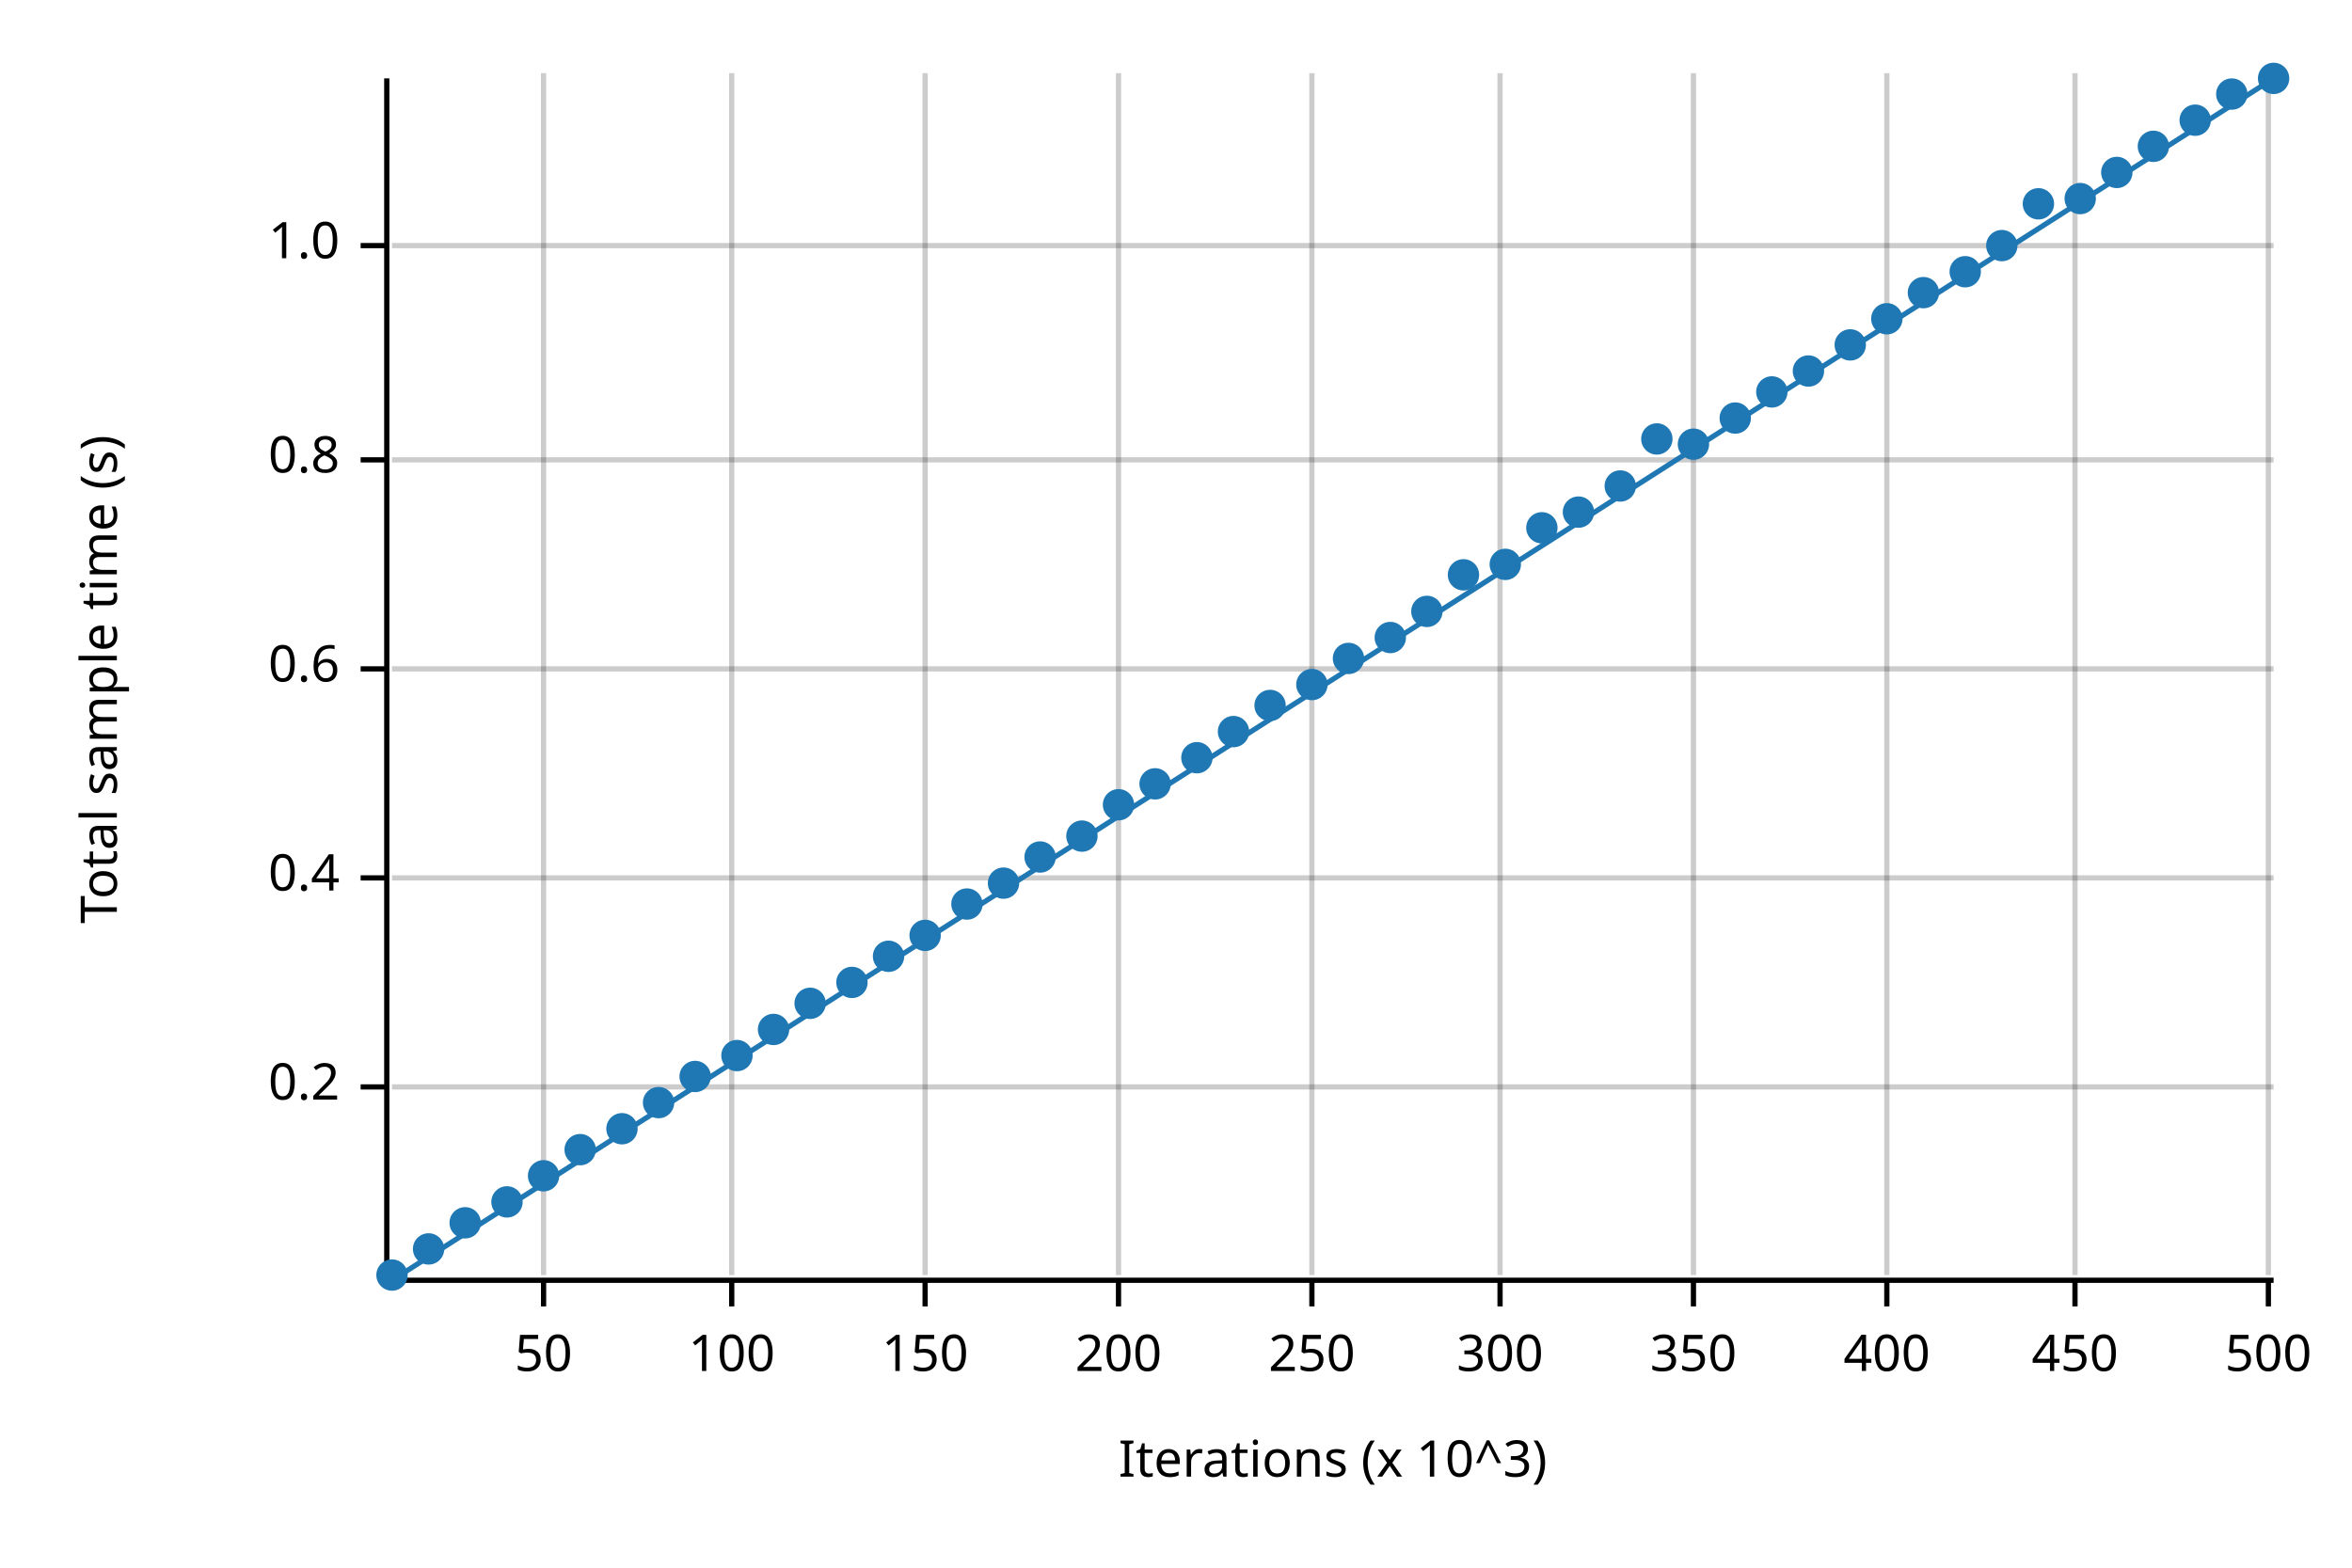
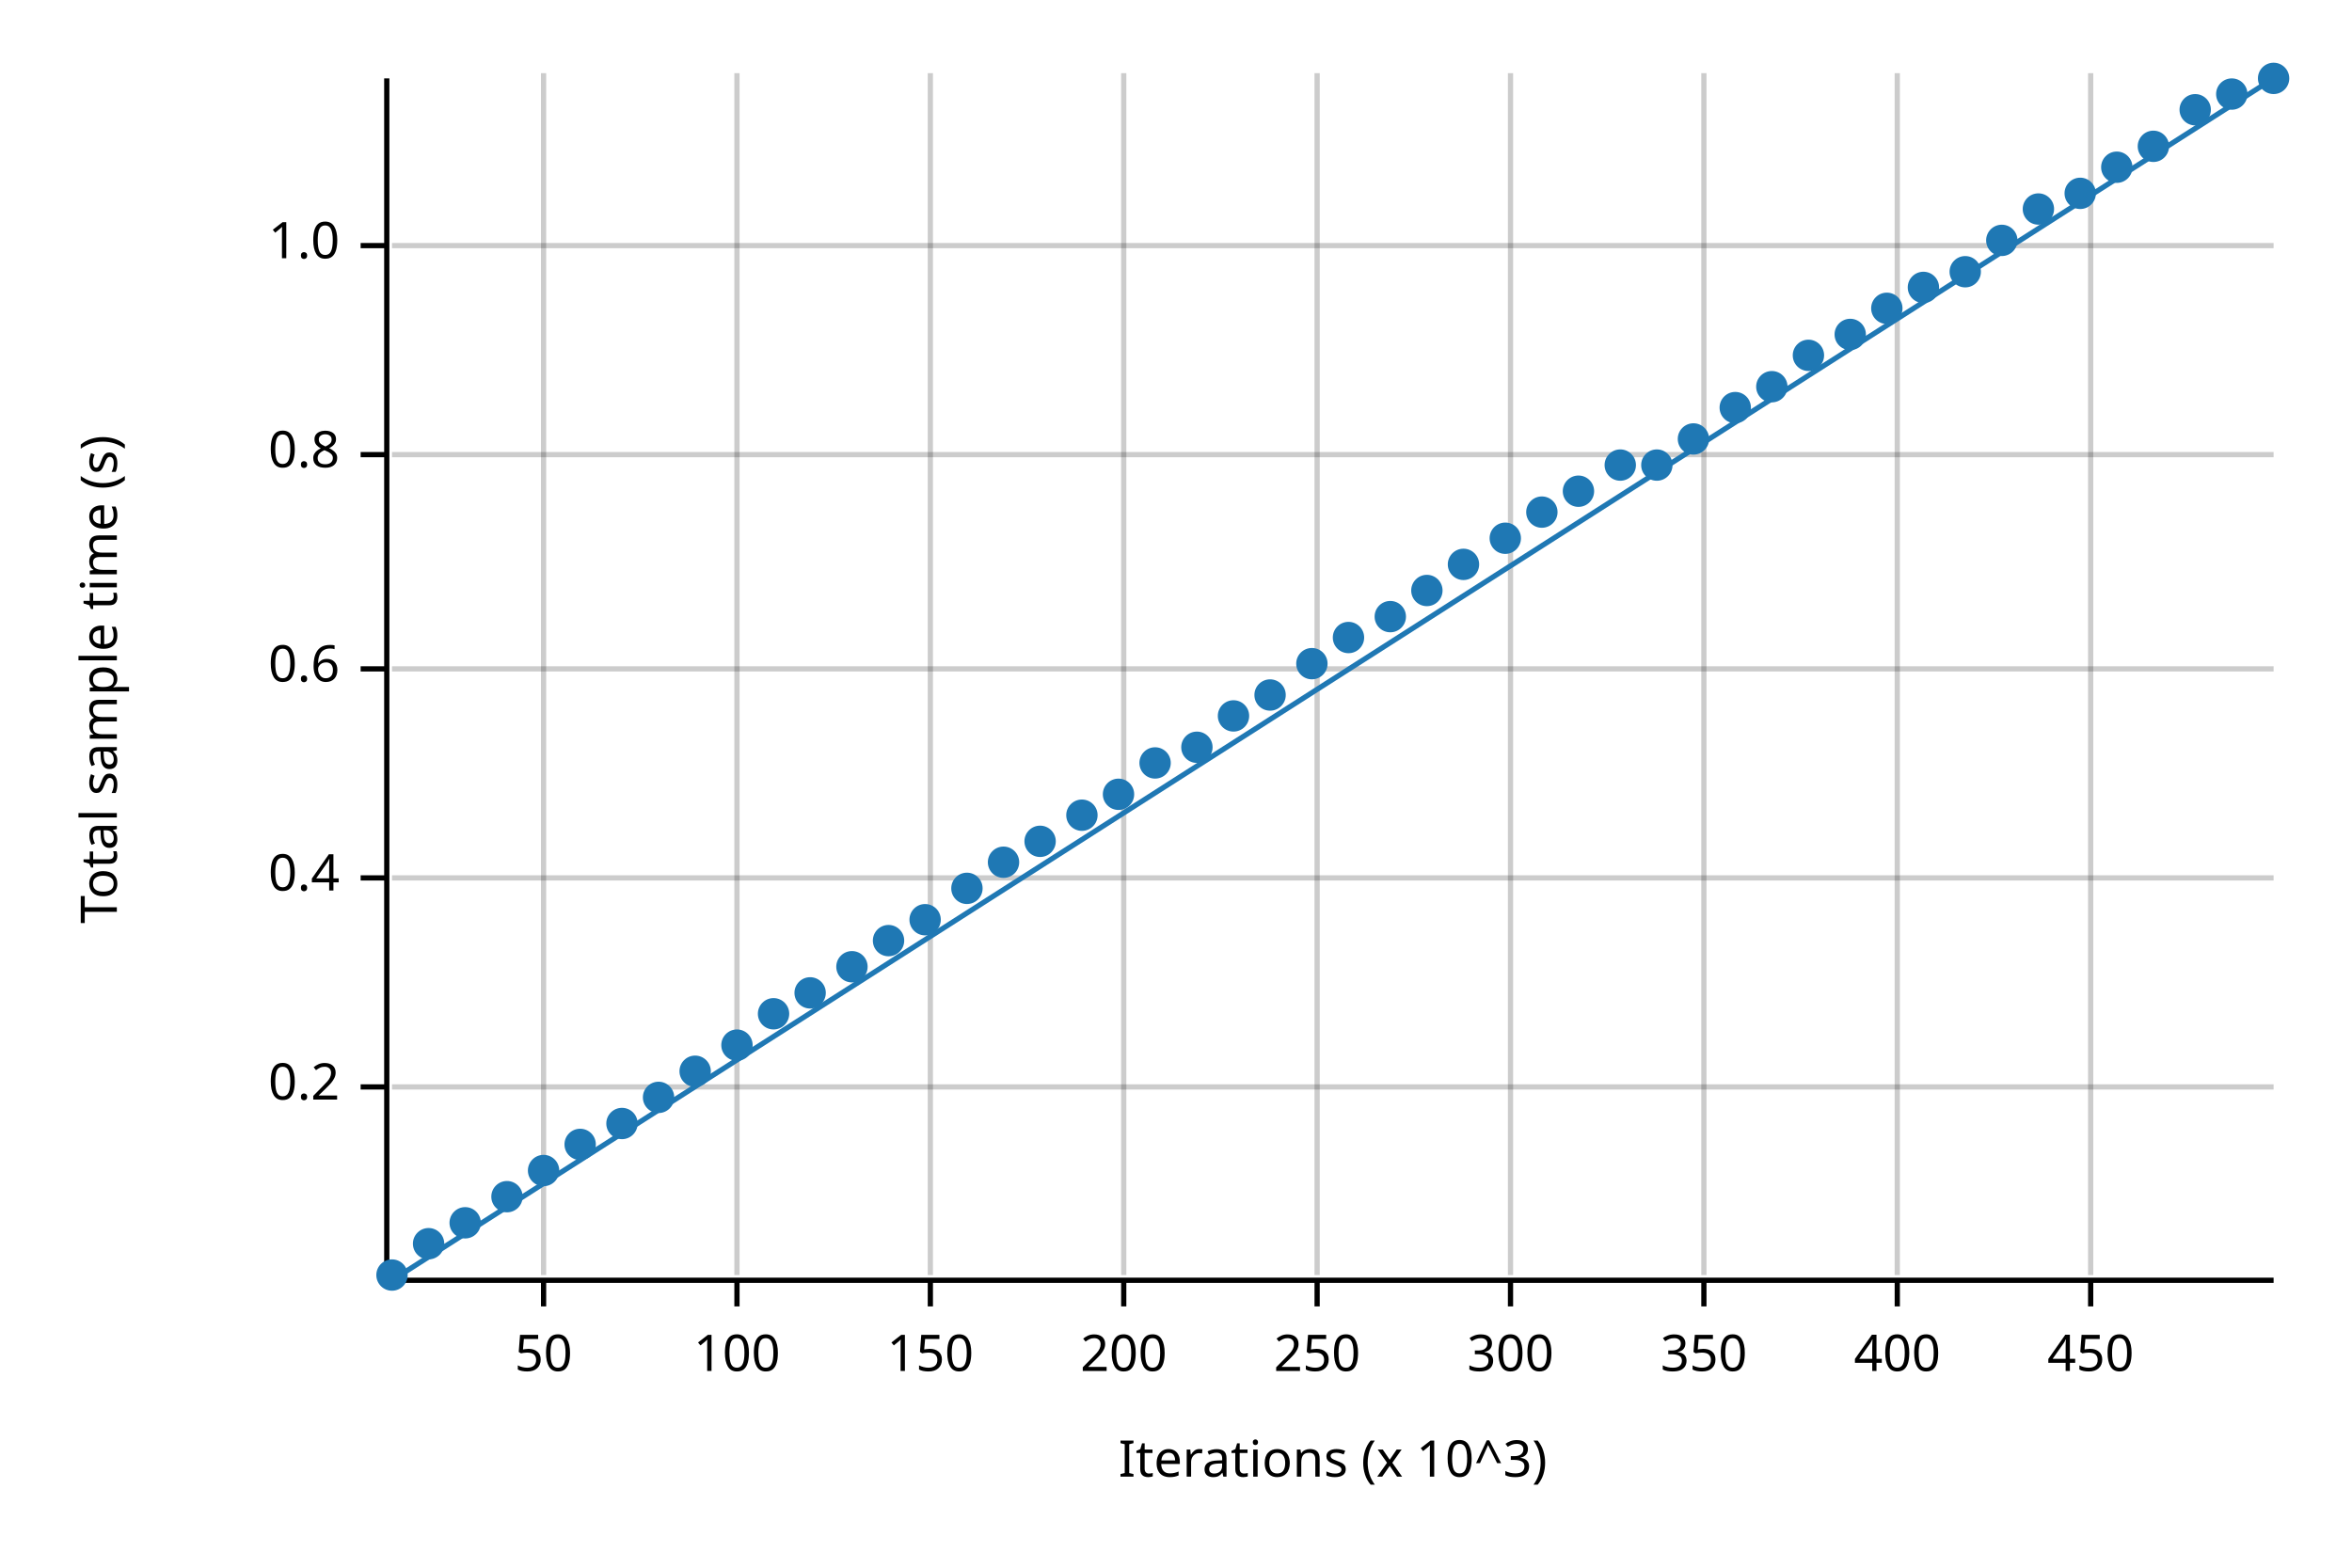
<svg xmlns="http://www.w3.org/2000/svg" width="450" height="300" viewBox="0 0 450 300">
  <text x="15" y="130" dy="0.76em" text-anchor="middle" font-family="sans-serif" font-size="9.677" opacity="1" fill="#000000" transform="rotate(270, 15, 130)">
Total sample time (s)
</text>
  <text x="255" y="285" dy="-0.5ex" text-anchor="middle" font-family="sans-serif" font-size="9.677" opacity="1" fill="#000000">
Iterations (x 10^3)
</text>
  <line opacity="0.2" stroke="#000000" stroke-width="1" x1="104" y1="244" x2="104" y2="14" />
-   <line opacity="0.2" stroke="#000000" stroke-width="1" x1="140" y1="244" x2="140" y2="14" />
-   <line opacity="0.2" stroke="#000000" stroke-width="1" x1="177" y1="244" x2="177" y2="14" />
-   <line opacity="0.2" stroke="#000000" stroke-width="1" x1="214" y1="244" x2="214" y2="14" />
-   <line opacity="0.2" stroke="#000000" stroke-width="1" x1="251" y1="244" x2="251" y2="14" />
-   <line opacity="0.2" stroke="#000000" stroke-width="1" x1="287" y1="244" x2="287" y2="14" />
-   <line opacity="0.2" stroke="#000000" stroke-width="1" x1="324" y1="244" x2="324" y2="14" />
-   <line opacity="0.2" stroke="#000000" stroke-width="1" x1="361" y1="244" x2="361" y2="14" />
-   <line opacity="0.2" stroke="#000000" stroke-width="1" x1="397" y1="244" x2="397" y2="14" />
-   <line opacity="0.2" stroke="#000000" stroke-width="1" x1="434" y1="244" x2="434" y2="14" />
+   <line opacity="0.2" stroke="#000000" stroke-width="1" x1="141" y1="244" x2="141" y2="14" />
+   <line opacity="0.2" stroke="#000000" stroke-width="1" x1="178" y1="244" x2="178" y2="14" />
+   <line opacity="0.2" stroke="#000000" stroke-width="1" x1="215" y1="244" x2="215" y2="14" />
+   <line opacity="0.2" stroke="#000000" stroke-width="1" x1="252" y1="244" x2="252" y2="14" />
+   <line opacity="0.2" stroke="#000000" stroke-width="1" x1="289" y1="244" x2="289" y2="14" />
+   <line opacity="0.2" stroke="#000000" stroke-width="1" x1="326" y1="244" x2="326" y2="14" />
+   <line opacity="0.2" stroke="#000000" stroke-width="1" x1="363" y1="244" x2="363" y2="14" />
+   <line opacity="0.2" stroke="#000000" stroke-width="1" x1="400" y1="244" x2="400" y2="14" />
  <line opacity="0.2" stroke="#000000" stroke-width="1" x1="75" y1="208" x2="435" y2="208" />
  <line opacity="0.2" stroke="#000000" stroke-width="1" x1="75" y1="168" x2="435" y2="168" />
  <line opacity="0.2" stroke="#000000" stroke-width="1" x1="75" y1="128" x2="435" y2="128" />
-   <line opacity="0.2" stroke="#000000" stroke-width="1" x1="75" y1="88" x2="435" y2="88" />
+   <line opacity="0.2" stroke="#000000" stroke-width="1" x1="75" y1="87" x2="435" y2="87" />
  <line opacity="0.2" stroke="#000000" stroke-width="1" x1="75" y1="47" x2="435" y2="47" />
  <polyline fill="none" opacity="1" stroke="#000000" stroke-width="1" points="74,15 74,245 " />
  <text x="65" y="208" dy="0.5ex" text-anchor="end" font-family="sans-serif" font-size="9.677" opacity="1" fill="#000000">
0.2
</text>
  <polyline fill="none" opacity="1" stroke="#000000" stroke-width="1" points="69,208 74,208 " />
  <text x="65" y="168" dy="0.5ex" text-anchor="end" font-family="sans-serif" font-size="9.677" opacity="1" fill="#000000">
0.4
</text>
  <polyline fill="none" opacity="1" stroke="#000000" stroke-width="1" points="69,168 74,168 " />
  <text x="65" y="128" dy="0.5ex" text-anchor="end" font-family="sans-serif" font-size="9.677" opacity="1" fill="#000000">
0.6
</text>
  <polyline fill="none" opacity="1" stroke="#000000" stroke-width="1" points="69,128 74,128 " />
-   <text x="65" y="88" dy="0.5ex" text-anchor="end" font-family="sans-serif" font-size="9.677" opacity="1" fill="#000000">
+   <text x="65" y="87" dy="0.5ex" text-anchor="end" font-family="sans-serif" font-size="9.677" opacity="1" fill="#000000">
0.8
</text>
-   <polyline fill="none" opacity="1" stroke="#000000" stroke-width="1" points="69,88 74,88 " />
+   <polyline fill="none" opacity="1" stroke="#000000" stroke-width="1" points="69,87 74,87 " />
  <text x="65" y="47" dy="0.5ex" text-anchor="end" font-family="sans-serif" font-size="9.677" opacity="1" fill="#000000">
1.0
</text>
  <polyline fill="none" opacity="1" stroke="#000000" stroke-width="1" points="69,47 74,47 " />
  <polyline fill="none" opacity="1" stroke="#000000" stroke-width="1" points="75,245 435,245 " />
  <text x="104" y="255" dy="0.76em" text-anchor="middle" font-family="sans-serif" font-size="9.677" opacity="1" fill="#000000">
50
</text>
  <polyline fill="none" opacity="1" stroke="#000000" stroke-width="1" points="104,245 104,250 " />
-   <text x="140" y="255" dy="0.76em" text-anchor="middle" font-family="sans-serif" font-size="9.677" opacity="1" fill="#000000">
+   <text x="141" y="255" dy="0.76em" text-anchor="middle" font-family="sans-serif" font-size="9.677" opacity="1" fill="#000000">
100
</text>
-   <polyline fill="none" opacity="1" stroke="#000000" stroke-width="1" points="140,245 140,250 " />
-   <text x="177" y="255" dy="0.76em" text-anchor="middle" font-family="sans-serif" font-size="9.677" opacity="1" fill="#000000">
+   <polyline fill="none" opacity="1" stroke="#000000" stroke-width="1" points="141,245 141,250 " />
+   <text x="178" y="255" dy="0.76em" text-anchor="middle" font-family="sans-serif" font-size="9.677" opacity="1" fill="#000000">
150
</text>
-   <polyline fill="none" opacity="1" stroke="#000000" stroke-width="1" points="177,245 177,250 " />
-   <text x="214" y="255" dy="0.76em" text-anchor="middle" font-family="sans-serif" font-size="9.677" opacity="1" fill="#000000">
+   <polyline fill="none" opacity="1" stroke="#000000" stroke-width="1" points="178,245 178,250 " />
+   <text x="215" y="255" dy="0.76em" text-anchor="middle" font-family="sans-serif" font-size="9.677" opacity="1" fill="#000000">
200
</text>
-   <polyline fill="none" opacity="1" stroke="#000000" stroke-width="1" points="214,245 214,250 " />
-   <text x="251" y="255" dy="0.76em" text-anchor="middle" font-family="sans-serif" font-size="9.677" opacity="1" fill="#000000">
+   <polyline fill="none" opacity="1" stroke="#000000" stroke-width="1" points="215,245 215,250 " />
+   <text x="252" y="255" dy="0.76em" text-anchor="middle" font-family="sans-serif" font-size="9.677" opacity="1" fill="#000000">
250
</text>
-   <polyline fill="none" opacity="1" stroke="#000000" stroke-width="1" points="251,245 251,250 " />
-   <text x="287" y="255" dy="0.76em" text-anchor="middle" font-family="sans-serif" font-size="9.677" opacity="1" fill="#000000">
+   <polyline fill="none" opacity="1" stroke="#000000" stroke-width="1" points="252,245 252,250 " />
+   <text x="289" y="255" dy="0.76em" text-anchor="middle" font-family="sans-serif" font-size="9.677" opacity="1" fill="#000000">
300
</text>
-   <polyline fill="none" opacity="1" stroke="#000000" stroke-width="1" points="287,245 287,250 " />
-   <text x="324" y="255" dy="0.76em" text-anchor="middle" font-family="sans-serif" font-size="9.677" opacity="1" fill="#000000">
+   <polyline fill="none" opacity="1" stroke="#000000" stroke-width="1" points="289,245 289,250 " />
+   <text x="326" y="255" dy="0.76em" text-anchor="middle" font-family="sans-serif" font-size="9.677" opacity="1" fill="#000000">
350
</text>
-   <polyline fill="none" opacity="1" stroke="#000000" stroke-width="1" points="324,245 324,250 " />
-   <text x="361" y="255" dy="0.76em" text-anchor="middle" font-family="sans-serif" font-size="9.677" opacity="1" fill="#000000">
+   <polyline fill="none" opacity="1" stroke="#000000" stroke-width="1" points="326,245 326,250 " />
+   <text x="363" y="255" dy="0.76em" text-anchor="middle" font-family="sans-serif" font-size="9.677" opacity="1" fill="#000000">
400
</text>
-   <polyline fill="none" opacity="1" stroke="#000000" stroke-width="1" points="361,245 361,250 " />
-   <text x="397" y="255" dy="0.76em" text-anchor="middle" font-family="sans-serif" font-size="9.677" opacity="1" fill="#000000">
+   <polyline fill="none" opacity="1" stroke="#000000" stroke-width="1" points="363,245 363,250 " />
+   <text x="400" y="255" dy="0.76em" text-anchor="middle" font-family="sans-serif" font-size="9.677" opacity="1" fill="#000000">
450
</text>
-   <polyline fill="none" opacity="1" stroke="#000000" stroke-width="1" points="397,245 397,250 " />
-   <text x="434" y="255" dy="0.76em" text-anchor="middle" font-family="sans-serif" font-size="9.677" opacity="1" fill="#000000">
- 500
- </text>
-   <polyline fill="none" opacity="1" stroke="#000000" stroke-width="1" points="434,245 434,250 " />
+   <polyline fill="none" opacity="1" stroke="#000000" stroke-width="1" points="400,245 400,250 " />
  <circle cx="75" cy="244" r="3" opacity="1" fill="#1F78B4" stroke="none" stroke-width="1" />
-   <circle cx="82" cy="239" r="3" opacity="1" fill="#1F78B4" stroke="none" stroke-width="1" />
+   <circle cx="82" cy="238" r="3" opacity="1" fill="#1F78B4" stroke="none" stroke-width="1" />
  <circle cx="89" cy="234" r="3" opacity="1" fill="#1F78B4" stroke="none" stroke-width="1" />
-   <circle cx="97" cy="230" r="3" opacity="1" fill="#1F78B4" stroke="none" stroke-width="1" />
-   <circle cx="104" cy="225" r="3" opacity="1" fill="#1F78B4" stroke="none" stroke-width="1" />
-   <circle cx="111" cy="220" r="3" opacity="1" fill="#1F78B4" stroke="none" stroke-width="1" />
-   <circle cx="119" cy="216" r="3" opacity="1" fill="#1F78B4" stroke="none" stroke-width="1" />
-   <circle cx="126" cy="211" r="3" opacity="1" fill="#1F78B4" stroke="none" stroke-width="1" />
-   <circle cx="133" cy="206" r="3" opacity="1" fill="#1F78B4" stroke="none" stroke-width="1" />
-   <circle cx="141" cy="202" r="3" opacity="1" fill="#1F78B4" stroke="none" stroke-width="1" />
-   <circle cx="148" cy="197" r="3" opacity="1" fill="#1F78B4" stroke="none" stroke-width="1" />
-   <circle cx="155" cy="192" r="3" opacity="1" fill="#1F78B4" stroke="none" stroke-width="1" />
-   <circle cx="163" cy="188" r="3" opacity="1" fill="#1F78B4" stroke="none" stroke-width="1" />
-   <circle cx="170" cy="183" r="3" opacity="1" fill="#1F78B4" stroke="none" stroke-width="1" />
-   <circle cx="177" cy="179" r="3" opacity="1" fill="#1F78B4" stroke="none" stroke-width="1" />
-   <circle cx="185" cy="173" r="3" opacity="1" fill="#1F78B4" stroke="none" stroke-width="1" />
-   <circle cx="192" cy="169" r="3" opacity="1" fill="#1F78B4" stroke="none" stroke-width="1" />
-   <circle cx="199" cy="164" r="3" opacity="1" fill="#1F78B4" stroke="none" stroke-width="1" />
-   <circle cx="207" cy="160" r="3" opacity="1" fill="#1F78B4" stroke="none" stroke-width="1" />
-   <circle cx="214" cy="154" r="3" opacity="1" fill="#1F78B4" stroke="none" stroke-width="1" />
-   <circle cx="221" cy="150" r="3" opacity="1" fill="#1F78B4" stroke="none" stroke-width="1" />
-   <circle cx="229" cy="145" r="3" opacity="1" fill="#1F78B4" stroke="none" stroke-width="1" />
-   <circle cx="236" cy="140" r="3" opacity="1" fill="#1F78B4" stroke="none" stroke-width="1" />
-   <circle cx="243" cy="135" r="3" opacity="1" fill="#1F78B4" stroke="none" stroke-width="1" />
-   <circle cx="251" cy="131" r="3" opacity="1" fill="#1F78B4" stroke="none" stroke-width="1" />
-   <circle cx="258" cy="126" r="3" opacity="1" fill="#1F78B4" stroke="none" stroke-width="1" />
-   <circle cx="266" cy="122" r="3" opacity="1" fill="#1F78B4" stroke="none" stroke-width="1" />
-   <circle cx="273" cy="117" r="3" opacity="1" fill="#1F78B4" stroke="none" stroke-width="1" />
-   <circle cx="280" cy="110" r="3" opacity="1" fill="#1F78B4" stroke="none" stroke-width="1" />
-   <circle cx="288" cy="108" r="3" opacity="1" fill="#1F78B4" stroke="none" stroke-width="1" />
-   <circle cx="295" cy="101" r="3" opacity="1" fill="#1F78B4" stroke="none" stroke-width="1" />
-   <circle cx="302" cy="98" r="3" opacity="1" fill="#1F78B4" stroke="none" stroke-width="1" />
-   <circle cx="310" cy="93" r="3" opacity="1" fill="#1F78B4" stroke="none" stroke-width="1" />
-   <circle cx="317" cy="84" r="3" opacity="1" fill="#1F78B4" stroke="none" stroke-width="1" />
-   <circle cx="324" cy="85" r="3" opacity="1" fill="#1F78B4" stroke="none" stroke-width="1" />
-   <circle cx="332" cy="80" r="3" opacity="1" fill="#1F78B4" stroke="none" stroke-width="1" />
-   <circle cx="339" cy="75" r="3" opacity="1" fill="#1F78B4" stroke="none" stroke-width="1" />
-   <circle cx="346" cy="71" r="3" opacity="1" fill="#1F78B4" stroke="none" stroke-width="1" />
-   <circle cx="354" cy="66" r="3" opacity="1" fill="#1F78B4" stroke="none" stroke-width="1" />
-   <circle cx="361" cy="61" r="3" opacity="1" fill="#1F78B4" stroke="none" stroke-width="1" />
-   <circle cx="368" cy="56" r="3" opacity="1" fill="#1F78B4" stroke="none" stroke-width="1" />
+   <circle cx="97" cy="229" r="3" opacity="1" fill="#1F78B4" stroke="none" stroke-width="1" />
+   <circle cx="104" cy="224" r="3" opacity="1" fill="#1F78B4" stroke="none" stroke-width="1" />
+   <circle cx="111" cy="219" r="3" opacity="1" fill="#1F78B4" stroke="none" stroke-width="1" />
+   <circle cx="119" cy="215" r="3" opacity="1" fill="#1F78B4" stroke="none" stroke-width="1" />
+   <circle cx="126" cy="210" r="3" opacity="1" fill="#1F78B4" stroke="none" stroke-width="1" />
+   <circle cx="133" cy="205" r="3" opacity="1" fill="#1F78B4" stroke="none" stroke-width="1" />
+   <circle cx="141" cy="200" r="3" opacity="1" fill="#1F78B4" stroke="none" stroke-width="1" />
+   <circle cx="148" cy="194" r="3" opacity="1" fill="#1F78B4" stroke="none" stroke-width="1" />
+   <circle cx="155" cy="190" r="3" opacity="1" fill="#1F78B4" stroke="none" stroke-width="1" />
+   <circle cx="163" cy="185" r="3" opacity="1" fill="#1F78B4" stroke="none" stroke-width="1" />
+   <circle cx="170" cy="180" r="3" opacity="1" fill="#1F78B4" stroke="none" stroke-width="1" />
+   <circle cx="177" cy="176" r="3" opacity="1" fill="#1F78B4" stroke="none" stroke-width="1" />
+   <circle cx="185" cy="170" r="3" opacity="1" fill="#1F78B4" stroke="none" stroke-width="1" />
+   <circle cx="192" cy="165" r="3" opacity="1" fill="#1F78B4" stroke="none" stroke-width="1" />
+   <circle cx="199" cy="161" r="3" opacity="1" fill="#1F78B4" stroke="none" stroke-width="1" />
+   <circle cx="207" cy="156" r="3" opacity="1" fill="#1F78B4" stroke="none" stroke-width="1" />
+   <circle cx="214" cy="152" r="3" opacity="1" fill="#1F78B4" stroke="none" stroke-width="1" />
+   <circle cx="221" cy="146" r="3" opacity="1" fill="#1F78B4" stroke="none" stroke-width="1" />
+   <circle cx="229" cy="143" r="3" opacity="1" fill="#1F78B4" stroke="none" stroke-width="1" />
+   <circle cx="236" cy="137" r="3" opacity="1" fill="#1F78B4" stroke="none" stroke-width="1" />
+   <circle cx="243" cy="133" r="3" opacity="1" fill="#1F78B4" stroke="none" stroke-width="1" />
+   <circle cx="251" cy="127" r="3" opacity="1" fill="#1F78B4" stroke="none" stroke-width="1" />
+   <circle cx="258" cy="122" r="3" opacity="1" fill="#1F78B4" stroke="none" stroke-width="1" />
+   <circle cx="266" cy="118" r="3" opacity="1" fill="#1F78B4" stroke="none" stroke-width="1" />
+   <circle cx="273" cy="113" r="3" opacity="1" fill="#1F78B4" stroke="none" stroke-width="1" />
+   <circle cx="280" cy="108" r="3" opacity="1" fill="#1F78B4" stroke="none" stroke-width="1" />
+   <circle cx="288" cy="103" r="3" opacity="1" fill="#1F78B4" stroke="none" stroke-width="1" />
+   <circle cx="295" cy="98" r="3" opacity="1" fill="#1F78B4" stroke="none" stroke-width="1" />
+   <circle cx="302" cy="94" r="3" opacity="1" fill="#1F78B4" stroke="none" stroke-width="1" />
+   <circle cx="310" cy="89" r="3" opacity="1" fill="#1F78B4" stroke="none" stroke-width="1" />
+   <circle cx="317" cy="89" r="3" opacity="1" fill="#1F78B4" stroke="none" stroke-width="1" />
+   <circle cx="324" cy="84" r="3" opacity="1" fill="#1F78B4" stroke="none" stroke-width="1" />
+   <circle cx="332" cy="78" r="3" opacity="1" fill="#1F78B4" stroke="none" stroke-width="1" />
+   <circle cx="339" cy="74" r="3" opacity="1" fill="#1F78B4" stroke="none" stroke-width="1" />
+   <circle cx="346" cy="68" r="3" opacity="1" fill="#1F78B4" stroke="none" stroke-width="1" />
+   <circle cx="354" cy="64" r="3" opacity="1" fill="#1F78B4" stroke="none" stroke-width="1" />
+   <circle cx="361" cy="59" r="3" opacity="1" fill="#1F78B4" stroke="none" stroke-width="1" />
+   <circle cx="368" cy="55" r="3" opacity="1" fill="#1F78B4" stroke="none" stroke-width="1" />
  <circle cx="376" cy="52" r="3" opacity="1" fill="#1F78B4" stroke="none" stroke-width="1" />
-   <circle cx="383" cy="47" r="3" opacity="1" fill="#1F78B4" stroke="none" stroke-width="1" />
-   <circle cx="390" cy="39" r="3" opacity="1" fill="#1F78B4" stroke="none" stroke-width="1" />
-   <circle cx="398" cy="38" r="3" opacity="1" fill="#1F78B4" stroke="none" stroke-width="1" />
-   <circle cx="405" cy="33" r="3" opacity="1" fill="#1F78B4" stroke="none" stroke-width="1" />
+   <circle cx="383" cy="46" r="3" opacity="1" fill="#1F78B4" stroke="none" stroke-width="1" />
+   <circle cx="390" cy="40" r="3" opacity="1" fill="#1F78B4" stroke="none" stroke-width="1" />
+   <circle cx="398" cy="37" r="3" opacity="1" fill="#1F78B4" stroke="none" stroke-width="1" />
+   <circle cx="405" cy="32" r="3" opacity="1" fill="#1F78B4" stroke="none" stroke-width="1" />
  <circle cx="412" cy="28" r="3" opacity="1" fill="#1F78B4" stroke="none" stroke-width="1" />
-   <circle cx="420" cy="23" r="3" opacity="1" fill="#1F78B4" stroke="none" stroke-width="1" />
+   <circle cx="420" cy="21" r="3" opacity="1" fill="#1F78B4" stroke="none" stroke-width="1" />
  <circle cx="427" cy="18" r="3" opacity="1" fill="#1F78B4" stroke="none" stroke-width="1" />
  <circle cx="435" cy="15" r="3" opacity="1" fill="#1F78B4" stroke="none" stroke-width="1" />
  <polyline fill="none" opacity="1" stroke="#1F78B4" stroke-width="1" points="75,245 435,15 " />
  <polygon opacity="0.25" fill="#1F78B4" points="75,245 435,15 435,15 " />
</svg>
